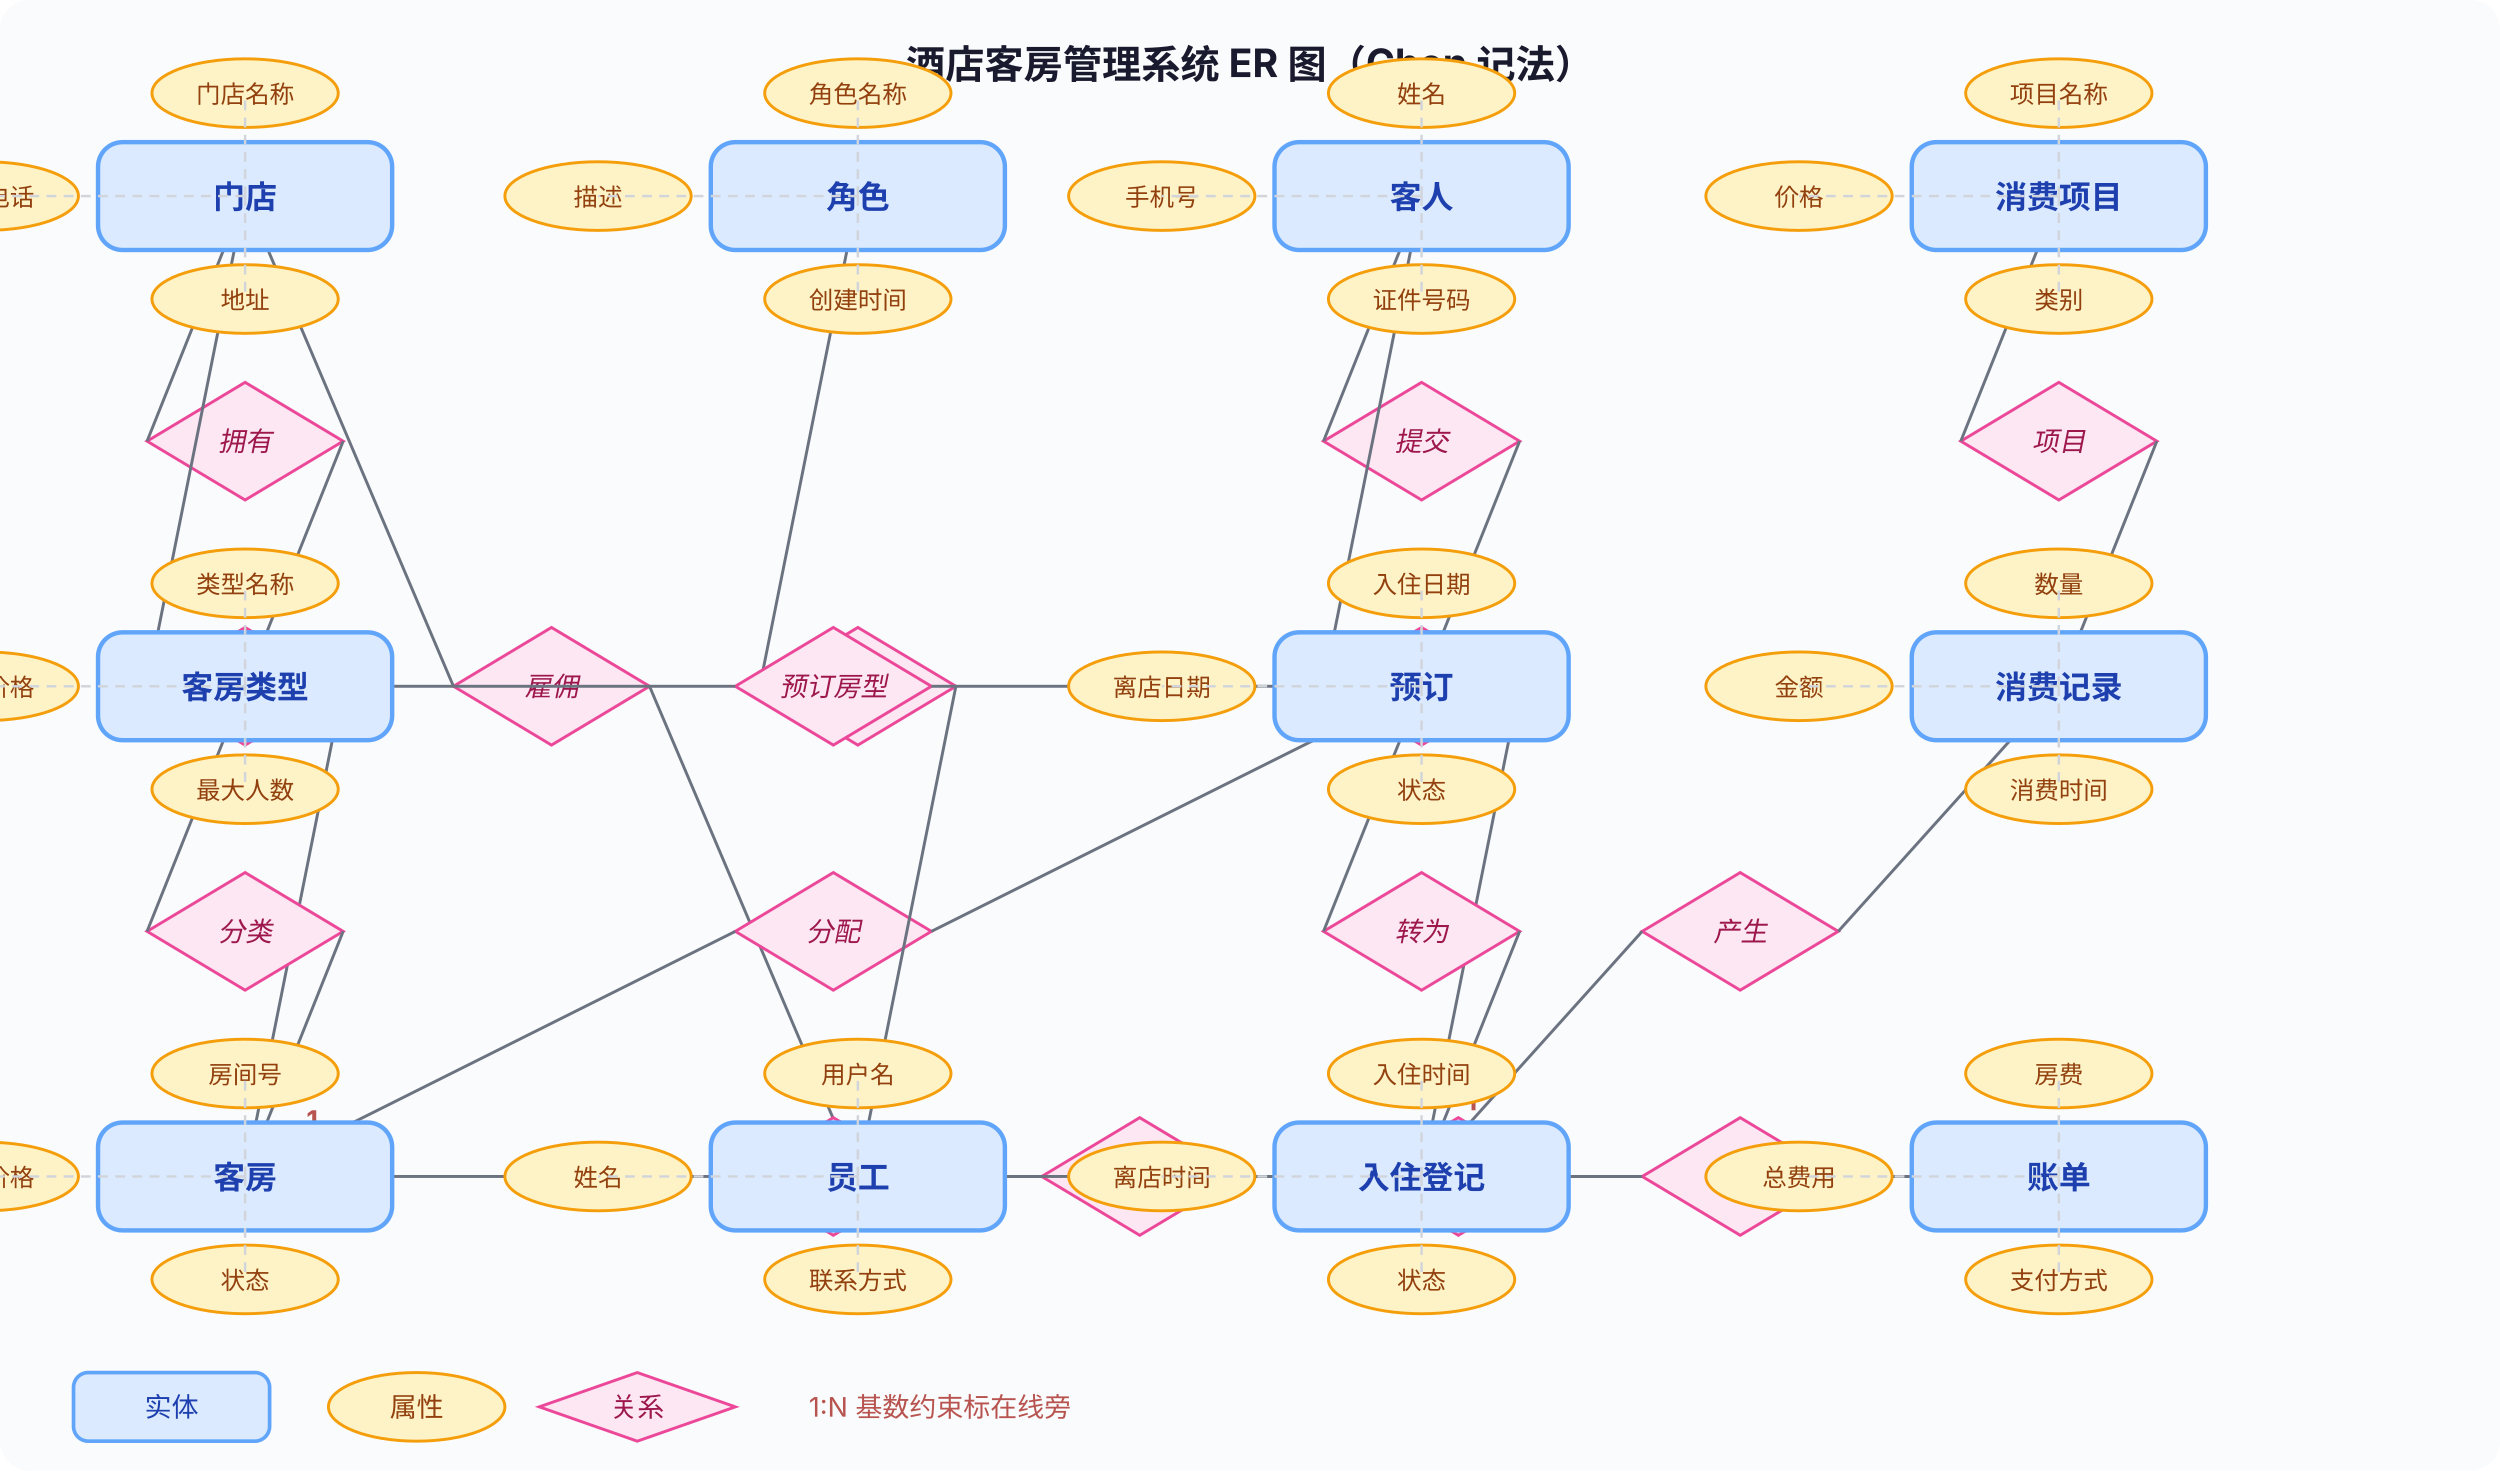
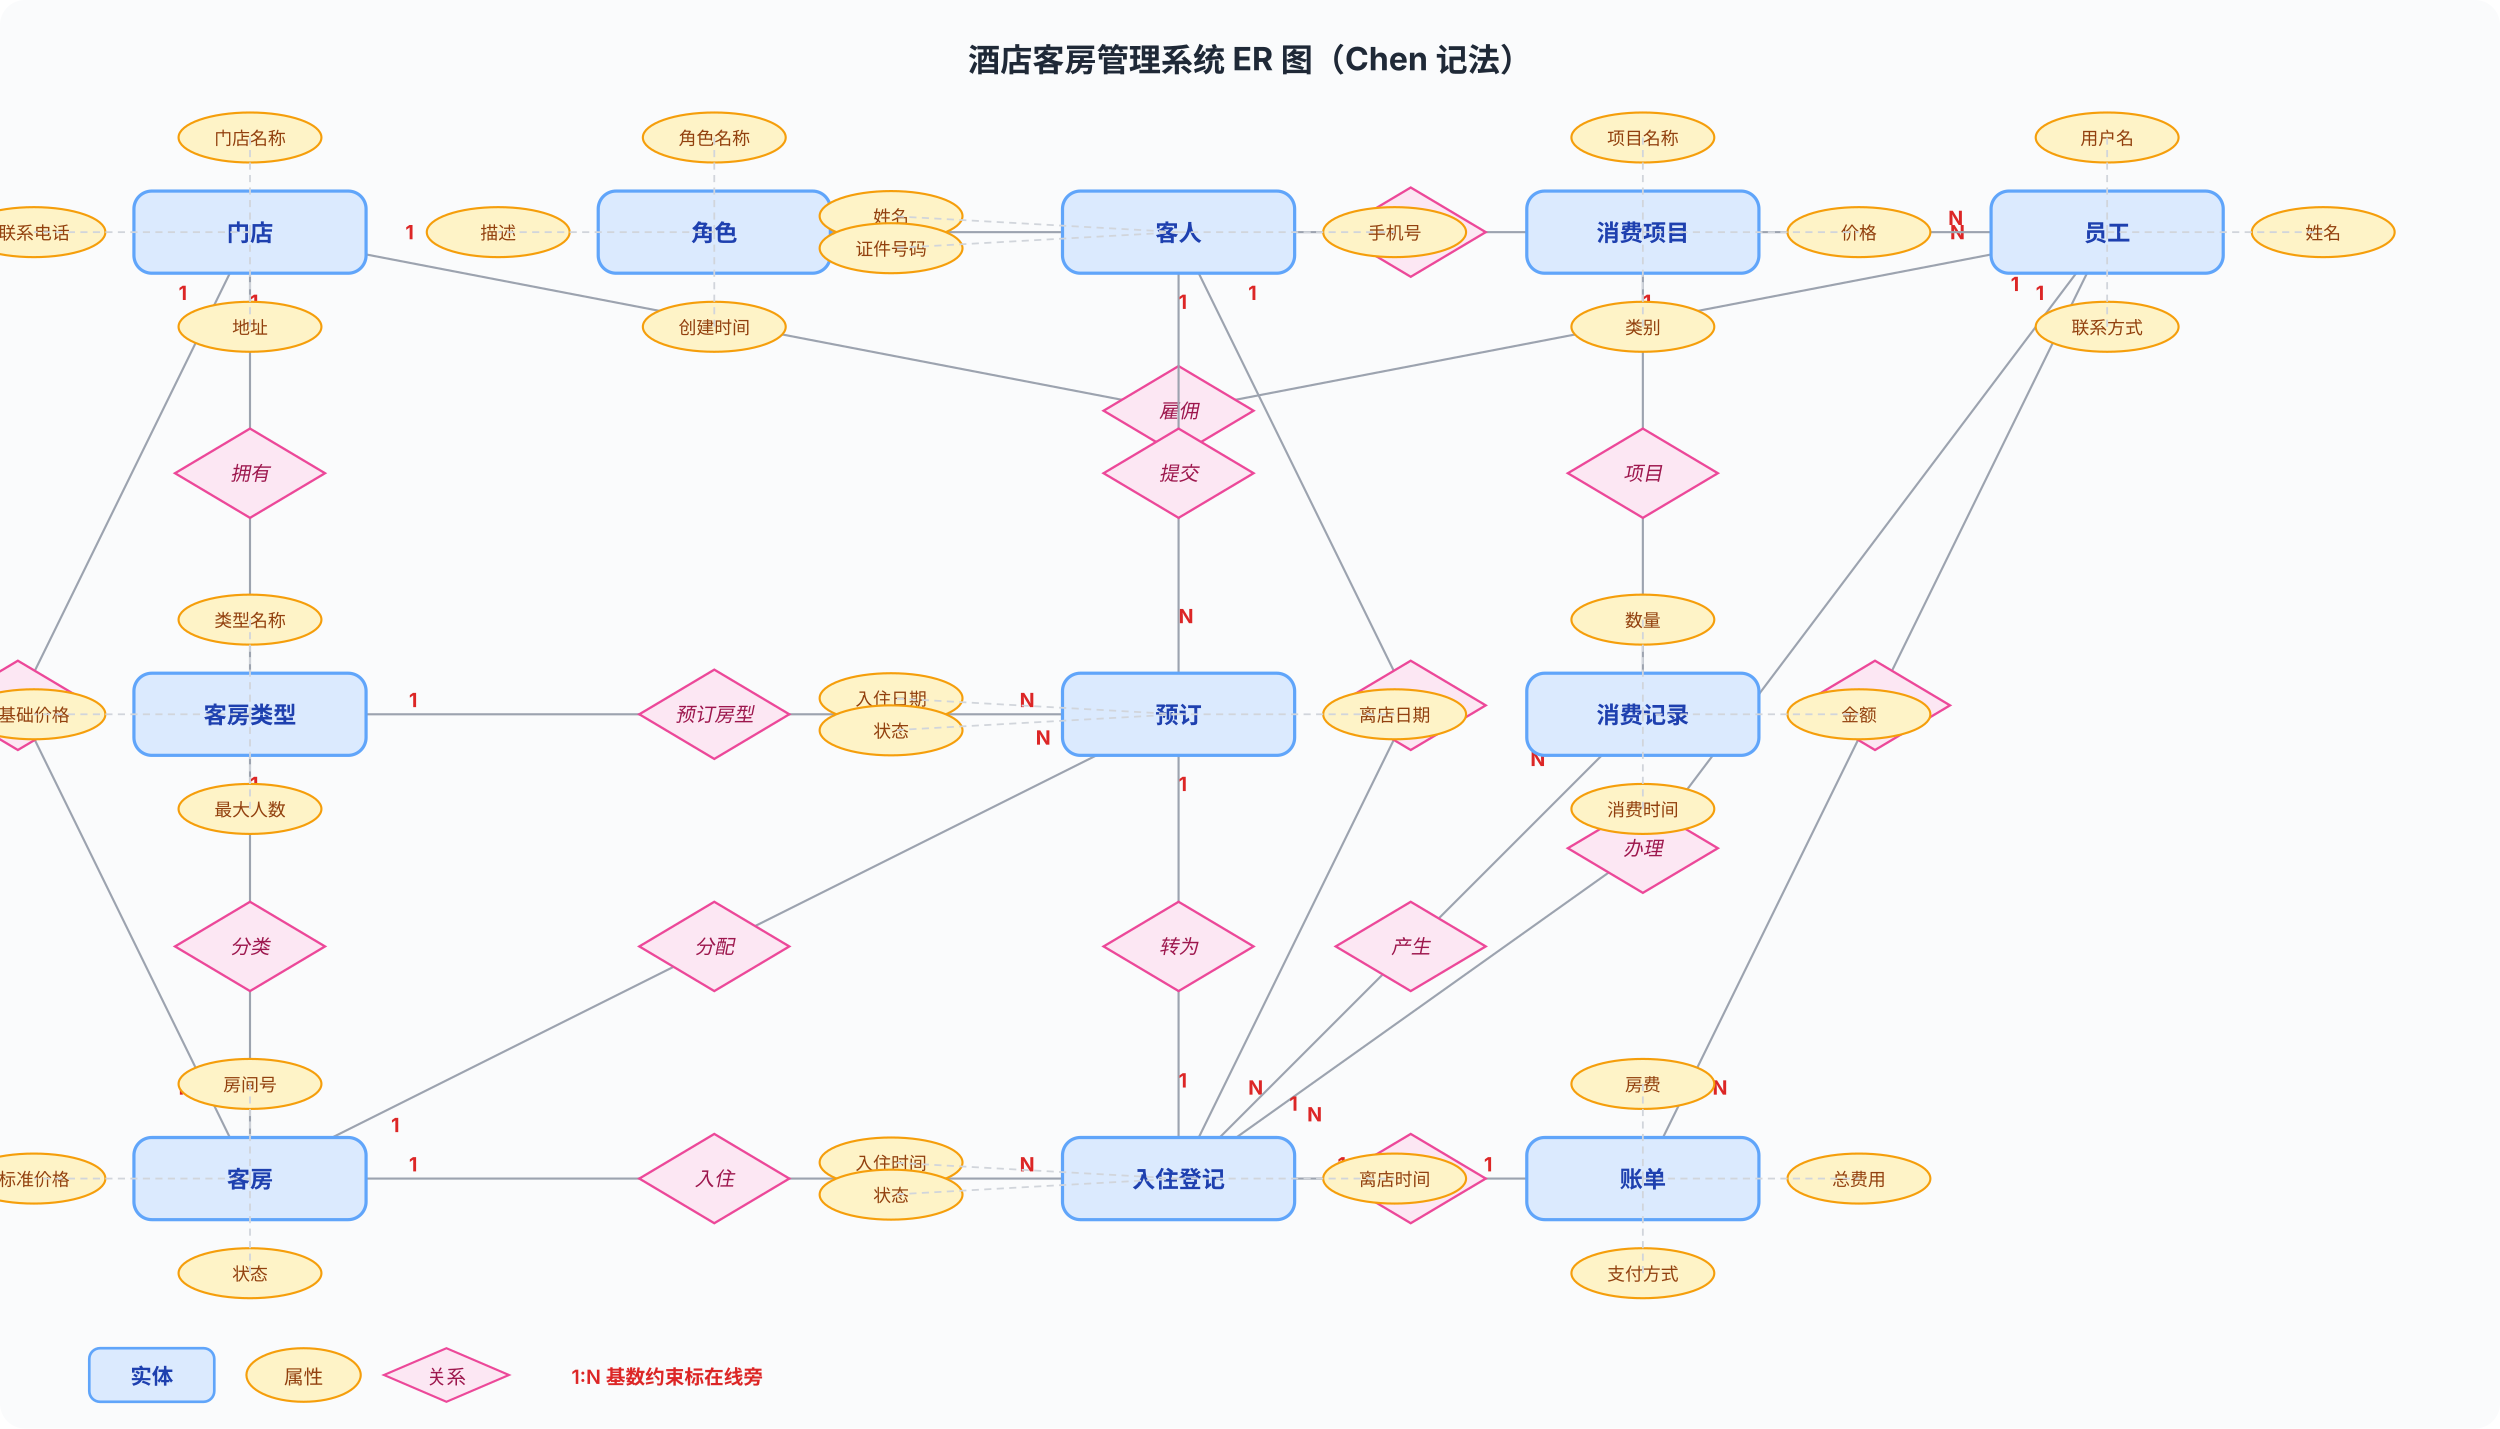
- <svg xmlns="http://www.w3.org/2000/svg" viewBox="0 0 1020 600" width="1020" height="600" font-family="Inter, system-ui, sans-serif">
-   <rect width="1020" height="600" fill="#fafbfc" rx="12" />
-   <text x="510" y="32" text-anchor="middle" font-size="16" font-weight="700" fill="#1a1a2e">酒店客房管理系统 ER 图（Chen 记法）</text>
-   <g transform="translate(30, 560)">
-     <rect x="0" y="0" width="80" height="28" rx="6" fill="#dbeafe" stroke="#60a5fa" stroke-width="1.5" />
-     <text x="40" y="18" text-anchor="middle" font-size="11" fill="#1e40af">实体</text>
-     <ellipse cx="140" cy="14" rx="36" ry="14" fill="#fef3c7" stroke="#f59e0b" stroke-width="1.2" />
-     <text x="140" y="18" text-anchor="middle" font-size="11" fill="#92400e">属性</text>
-     <polygon points="230,0 270,14 230,28 190,14" fill="#fce7f3" stroke="#ec4899" stroke-width="1.2" />
-     <text x="230" y="18" text-anchor="middle" font-size="11" fill="#9d174d">关系</text>
-     <text x="300" y="18" font-size="11" fill="#b85450">1:N 基数约束标在线旁</text>
+ <svg xmlns="http://www.w3.org/2000/svg" viewBox="0 0 1400 800" width="1400" height="800" font-family="Inter, system-ui, sans-serif">
+   <rect width="1400" height="800" fill="#fafbfc" rx="14" />
+   <text x="700" y="40" text-anchor="middle" font-size="18" font-weight="700" fill="#1f2937">酒店客房管理系统 ER 图（Chen 记法）</text>
+   <g transform="translate(50, 755)">
+     <rect x="0" y="0" width="70" height="30" rx="6" fill="#dbeafe" stroke="#60a5fa" stroke-width="1.5" />
+     <text x="35" y="20" text-anchor="middle" font-size="12" fill="#1e40af" font-weight="600">实体</text>
+     <ellipse cx="120" cy="15" rx="32" ry="15" fill="#fef3c7" stroke="#f59e0b" stroke-width="1.2" />
+     <text x="120" y="20" text-anchor="middle" font-size="11" fill="#92400e">属性</text>
+     <polygon points="200,0 235,15 200,30 165,15" fill="#fce7f3" stroke="#ec4899" stroke-width="1.2" />
+     <text x="200" y="20" text-anchor="middle" font-size="11" fill="#9d174d">关系</text>
+     <text x="270" y="20" font-size="11" fill="#dc2626" font-weight="600">1:N 基数约束标在线旁</text>
  </g>
-   <polygon points="100,156 140,180 100,204 60,180" fill="#fce7f3" stroke="#ec4899" stroke-width="1.2" rx="4" />
-   <text x="100" y="184" text-anchor="middle" font-size="11" fill="#9d174d" font-style="italic">拥有</text>
-   <line x1="100" y1="80" x2="60" y2="180" stroke="#6b7280" stroke-width="1.2" />
-   <line x1="140" y1="180" x2="100" y2="280" stroke="#6b7280" stroke-width="1.2" />
-   <text x="89" y="99" font-size="11" font-weight="700" fill="#b85450">1</text>
-   <text x="110" y="248" font-size="11" font-weight="700" fill="#b85450">N</text>
-   <polygon points="100,256 140,280 100,304 60,280" fill="#fce7f3" stroke="#ec4899" stroke-width="1.2" rx="4" />
-   <text x="100" y="284" text-anchor="middle" font-size="11" fill="#9d174d" font-style="italic">开设</text>
-   <line x1="100" y1="80" x2="60" y2="280" stroke="#6b7280" stroke-width="1.2" />
-   <line x1="140" y1="280" x2="100" y2="480" stroke="#6b7280" stroke-width="1.2" />
-   <text x="94" y="101" font-size="11" font-weight="700" fill="#b85450">1</text>
-   <text x="105" y="446" font-size="11" font-weight="700" fill="#b85450">N</text>
-   <polygon points="225,256 265,280 225,304 185,280" fill="#fce7f3" stroke="#ec4899" stroke-width="1.2" rx="4" />
-   <text x="225" y="284" text-anchor="middle" font-size="11" fill="#9d174d" font-style="italic">雇佣</text>
-   <line x1="100" y1="80" x2="185" y2="280" stroke="#6b7280" stroke-width="1.2" />
-   <line x1="265" y1="280" x2="350" y2="480" stroke="#6b7280" stroke-width="1.2" />
-   <text x="110" y="99" font-size="11" font-weight="700" fill="#b85450">1</text>
-   <text x="339" y="448" font-size="11" font-weight="700" fill="#b85450">N</text>
-   <polygon points="100,356 140,380 100,404 60,380" fill="#fce7f3" stroke="#ec4899" stroke-width="1.2" rx="4" />
-   <text x="100" y="384" text-anchor="middle" font-size="11" fill="#9d174d" font-style="italic">分类</text>
-   <line x1="100" y1="280" x2="60" y2="380" stroke="#6b7280" stroke-width="1.2" />
-   <line x1="140" y1="380" x2="100" y2="480" stroke="#6b7280" stroke-width="1.2" />
-   <text x="89" y="299" font-size="11" font-weight="700" fill="#b85450">1</text>
-   <text x="110" y="448" font-size="11" font-weight="700" fill="#b85450">N</text>
-   <polygon points="340,356 380,380 340,404 300,380" fill="#fce7f3" stroke="#ec4899" stroke-width="1.2" rx="4" />
-   <text x="340" y="384" text-anchor="middle" font-size="11" fill="#9d174d" font-style="italic">分配</text>
-   <line x1="100" y1="480" x2="300" y2="380" stroke="#6b7280" stroke-width="1.2" />
-   <line x1="380" y1="380" x2="580" y2="280" stroke="#6b7280" stroke-width="1.2" />
-   <text x="125" y="461" font-size="11" font-weight="700" fill="#b85450">1</text>
-   <text x="554" y="286" font-size="11" font-weight="700" fill="#b85450">N</text>
-   <polygon points="340,456 380,480 340,504 300,480" fill="#fce7f3" stroke="#ec4899" stroke-width="1.2" rx="4" />
-   <text x="340" y="484" text-anchor="middle" font-size="11" fill="#9d174d" font-style="italic">入住</text>
-   <line x1="100" y1="480" x2="300" y2="480" stroke="#6b7280" stroke-width="1.2" />
-   <line x1="380" y1="480" x2="580" y2="480" stroke="#6b7280" stroke-width="1.2" />
-   <text x="128" y="474" font-size="11" font-weight="700" fill="#b85450">1</text>
-   <text x="552" y="474" font-size="11" font-weight="700" fill="#b85450">N</text>
-   <polygon points="350,256 390,280 350,304 310,280" fill="#fce7f3" stroke="#ec4899" stroke-width="1.2" rx="4" />
-   <text x="350" y="284" text-anchor="middle" font-size="11" fill="#9d174d" font-style="italic">赋予</text>
-   <line x1="350" y1="80" x2="310" y2="280" stroke="#6b7280" stroke-width="1.2" />
-   <line x1="390" y1="280" x2="350" y2="480" stroke="#6b7280" stroke-width="1.2" />
-   <text x="344" y="101" font-size="11" font-weight="700" fill="#b85450">1</text>
-   <text x="355" y="446" font-size="11" font-weight="700" fill="#b85450">N</text>
-   <polygon points="580,156 620,180 580,204 540,180" fill="#fce7f3" stroke="#ec4899" stroke-width="1.2" rx="4" />
-   <text x="580" y="184" text-anchor="middle" font-size="11" fill="#9d174d" font-style="italic">提交</text>
-   <line x1="580" y1="80" x2="540" y2="180" stroke="#6b7280" stroke-width="1.2" />
-   <line x1="620" y1="180" x2="580" y2="280" stroke="#6b7280" stroke-width="1.2" />
-   <text x="569" y="99" font-size="11" font-weight="700" fill="#b85450">1</text>
-   <text x="590" y="248" font-size="11" font-weight="700" fill="#b85450">N</text>
-   <polygon points="580,256 620,280 580,304 540,280" fill="#fce7f3" stroke="#ec4899" stroke-width="1.2" rx="4" />
-   <text x="580" y="284" text-anchor="middle" font-size="11" fill="#9d174d" font-style="italic">登记</text>
-   <line x1="580" y1="80" x2="540" y2="280" stroke="#6b7280" stroke-width="1.2" />
-   <line x1="620" y1="280" x2="580" y2="480" stroke="#6b7280" stroke-width="1.2" />
-   <text x="574" y="101" font-size="11" font-weight="700" fill="#b85450">1</text>
-   <text x="585" y="446" font-size="11" font-weight="700" fill="#b85450">N</text>
-   <polygon points="580,356 620,380 580,404 540,380" fill="#fce7f3" stroke="#ec4899" stroke-width="1.2" rx="4" />
-   <text x="580" y="384" text-anchor="middle" font-size="11" fill="#9d174d" font-style="italic">转为</text>
-   <line x1="580" y1="280" x2="540" y2="380" stroke="#6b7280" stroke-width="1.2" />
-   <line x1="620" y1="380" x2="580" y2="480" stroke="#6b7280" stroke-width="1.2" />
-   <text x="569" y="299" font-size="11" font-weight="700" fill="#b85450">1</text>
-   <text x="590" y="448" font-size="11" font-weight="700" fill="#b85450">1</text>
-   <polygon points="465,456 505,480 465,504 425,480" fill="#fce7f3" stroke="#ec4899" stroke-width="1.2" rx="4" />
-   <text x="465" y="484" text-anchor="middle" font-size="11" fill="#9d174d" font-style="italic">办理</text>
-   <line x1="350" y1="480" x2="425" y2="480" stroke="#6b7280" stroke-width="1.2" />
-   <line x1="505" y1="480" x2="580" y2="480" stroke="#6b7280" stroke-width="1.2" />
-   <text x="378" y="474" font-size="11" font-weight="700" fill="#b85450">1</text>
-   <text x="552" y="474" font-size="11" font-weight="700" fill="#b85450">N</text>
-   <polygon points="595,456 635,480 595,504 555,480" fill="#fce7f3" stroke="#ec4899" stroke-width="1.2" rx="4" />
-   <text x="595" y="484" text-anchor="middle" font-size="11" fill="#9d174d" font-style="italic">结账</text>
-   <line x1="350" y1="480" x2="555" y2="480" stroke="#6b7280" stroke-width="1.2" />
-   <line x1="635" y1="480" x2="840" y2="480" stroke="#6b7280" stroke-width="1.2" />
-   <text x="378" y="474" font-size="11" font-weight="700" fill="#b85450">1</text>
-   <text x="812" y="474" font-size="11" font-weight="700" fill="#b85450">N</text>
-   <polygon points="840,156 880,180 840,204 800,180" fill="#fce7f3" stroke="#ec4899" stroke-width="1.2" rx="4" />
-   <text x="840" y="184" text-anchor="middle" font-size="11" fill="#9d174d" font-style="italic">项目</text>
-   <line x1="840" y1="80" x2="800" y2="180" stroke="#6b7280" stroke-width="1.2" />
-   <line x1="880" y1="180" x2="840" y2="280" stroke="#6b7280" stroke-width="1.2" />
-   <text x="829" y="99" font-size="11" font-weight="700" fill="#b85450">1</text>
-   <text x="850" y="248" font-size="11" font-weight="700" fill="#b85450">N</text>
-   <polygon points="710,356 750,380 710,404 670,380" fill="#fce7f3" stroke="#ec4899" stroke-width="1.2" rx="4" />
-   <text x="710" y="384" text-anchor="middle" font-size="11" fill="#9d174d" font-style="italic">产生</text>
-   <line x1="580" y1="480" x2="670" y2="380" stroke="#6b7280" stroke-width="1.2" />
-   <line x1="750" y1="380" x2="840" y2="280" stroke="#6b7280" stroke-width="1.2" />
-   <text x="598" y="453" font-size="11" font-weight="700" fill="#b85450">1</text>
-   <text x="821" y="294" font-size="11" font-weight="700" fill="#b85450">N</text>
-   <polygon points="710,456 750,480 710,504 670,480" fill="#fce7f3" stroke="#ec4899" stroke-width="1.2" rx="4" />
-   <text x="710" y="484" text-anchor="middle" font-size="11" fill="#9d174d" font-style="italic">结算</text>
-   <line x1="580" y1="480" x2="670" y2="480" stroke="#6b7280" stroke-width="1.2" />
-   <line x1="750" y1="480" x2="840" y2="480" stroke="#6b7280" stroke-width="1.2" />
-   <text x="608" y="474" font-size="11" font-weight="700" fill="#b85450">1</text>
-   <text x="812" y="474" font-size="11" font-weight="700" fill="#b85450">1</text>
-   <polygon points="340,256 380,280 340,304 300,280" fill="#fce7f3" stroke="#ec4899" stroke-width="1.2" rx="4" />
-   <text x="340" y="284" text-anchor="middle" font-size="11" fill="#9d174d" font-style="italic">预订房型</text>
-   <line x1="100" y1="280" x2="300" y2="280" stroke="#6b7280" stroke-width="1.2" />
-   <line x1="380" y1="280" x2="580" y2="280" stroke="#6b7280" stroke-width="1.2" />
-   <text x="128" y="274" font-size="11" font-weight="700" fill="#b85450">1</text>
-   <text x="552" y="274" font-size="11" font-weight="700" fill="#b85450">N</text>
-   <rect x="40" y="58" width="120" height="44" rx="10" fill="#dbeafe" stroke="#60a5fa" stroke-width="1.8" />
-   <text x="100" y="85" text-anchor="middle" font-size="13" font-weight="600" fill="#1e40af">门店</text>
-   <ellipse cx="100" cy="38" rx="38" ry="14" fill="#fef3c7" stroke="#f59e0b" stroke-width="1.2" />
-   <text x="100" y="42" text-anchor="middle" font-size="10" fill="#92400e">门店名称</text>
-   <line x1="100" y1="80" x2="100" y2="38" stroke="#d1d5db" stroke-width="1" stroke-dasharray="4,3" />
-   <ellipse cx="-6" cy="80" rx="38" ry="14" fill="#fef3c7" stroke="#f59e0b" stroke-width="1.2" />
-   <text x="-6" y="84" text-anchor="middle" font-size="10" fill="#92400e">联系电话</text>
-   <line x1="100" y1="80" x2="-6" y2="80" stroke="#d1d5db" stroke-width="1" stroke-dasharray="4,3" />
-   <ellipse cx="100" cy="122" rx="38" ry="14" fill="#fef3c7" stroke="#f59e0b" stroke-width="1.2" />
-   <text x="100" y="126" text-anchor="middle" font-size="10" fill="#92400e">地址</text>
-   <line x1="100" y1="80" x2="100" y2="122" stroke="#d1d5db" stroke-width="1" stroke-dasharray="4,3" />
-   <rect x="40" y="258" width="120" height="44" rx="10" fill="#dbeafe" stroke="#60a5fa" stroke-width="1.8" />
-   <text x="100" y="285" text-anchor="middle" font-size="13" font-weight="600" fill="#1e40af">客房类型</text>
-   <ellipse cx="100" cy="238" rx="38" ry="14" fill="#fef3c7" stroke="#f59e0b" stroke-width="1.2" />
-   <text x="100" y="242" text-anchor="middle" font-size="10" fill="#92400e">类型名称</text>
-   <line x1="100" y1="280" x2="100" y2="238" stroke="#d1d5db" stroke-width="1" stroke-dasharray="4,3" />
-   <ellipse cx="-6" cy="280" rx="38" ry="14" fill="#fef3c7" stroke="#f59e0b" stroke-width="1.2" />
-   <text x="-6" y="284" text-anchor="middle" font-size="10" fill="#92400e">基础价格</text>
-   <line x1="100" y1="280" x2="-6" y2="280" stroke="#d1d5db" stroke-width="1" stroke-dasharray="4,3" />
-   <ellipse cx="100" cy="322" rx="38" ry="14" fill="#fef3c7" stroke="#f59e0b" stroke-width="1.2" />
-   <text x="100" y="326" text-anchor="middle" font-size="10" fill="#92400e">最大人数</text>
-   <line x1="100" y1="280" x2="100" y2="322" stroke="#d1d5db" stroke-width="1" stroke-dasharray="4,3" />
-   <rect x="40" y="458" width="120" height="44" rx="10" fill="#dbeafe" stroke="#60a5fa" stroke-width="1.8" />
-   <text x="100" y="485" text-anchor="middle" font-size="13" font-weight="600" fill="#1e40af">客房</text>
-   <ellipse cx="100" cy="438" rx="38" ry="14" fill="#fef3c7" stroke="#f59e0b" stroke-width="1.2" />
-   <text x="100" y="442" text-anchor="middle" font-size="10" fill="#92400e">房间号</text>
-   <line x1="100" y1="480" x2="100" y2="438" stroke="#d1d5db" stroke-width="1" stroke-dasharray="4,3" />
-   <ellipse cx="-6" cy="480" rx="38" ry="14" fill="#fef3c7" stroke="#f59e0b" stroke-width="1.2" />
-   <text x="-6" y="484" text-anchor="middle" font-size="10" fill="#92400e">标准价格</text>
-   <line x1="100" y1="480" x2="-6" y2="480" stroke="#d1d5db" stroke-width="1" stroke-dasharray="4,3" />
-   <ellipse cx="100" cy="522" rx="38" ry="14" fill="#fef3c7" stroke="#f59e0b" stroke-width="1.2" />
-   <text x="100" y="526" text-anchor="middle" font-size="10" fill="#92400e">状态</text>
-   <line x1="100" y1="480" x2="100" y2="522" stroke="#d1d5db" stroke-width="1" stroke-dasharray="4,3" />
-   <rect x="290" y="58" width="120" height="44" rx="10" fill="#dbeafe" stroke="#60a5fa" stroke-width="1.8" />
-   <text x="350" y="85" text-anchor="middle" font-size="13" font-weight="600" fill="#1e40af">角色</text>
-   <ellipse cx="350" cy="38" rx="38" ry="14" fill="#fef3c7" stroke="#f59e0b" stroke-width="1.2" />
-   <text x="350" y="42" text-anchor="middle" font-size="10" fill="#92400e">角色名称</text>
-   <line x1="350" y1="80" x2="350" y2="38" stroke="#d1d5db" stroke-width="1" stroke-dasharray="4,3" />
-   <ellipse cx="244" cy="80" rx="38" ry="14" fill="#fef3c7" stroke="#f59e0b" stroke-width="1.2" />
-   <text x="244" y="84" text-anchor="middle" font-size="10" fill="#92400e">描述</text>
-   <line x1="350" y1="80" x2="244" y2="80" stroke="#d1d5db" stroke-width="1" stroke-dasharray="4,3" />
-   <ellipse cx="350" cy="122" rx="38" ry="14" fill="#fef3c7" stroke="#f59e0b" stroke-width="1.2" />
-   <text x="350" y="126" text-anchor="middle" font-size="10" fill="#92400e">创建时间</text>
-   <line x1="350" y1="80" x2="350" y2="122" stroke="#d1d5db" stroke-width="1" stroke-dasharray="4,3" />
-   <rect x="520" y="58" width="120" height="44" rx="10" fill="#dbeafe" stroke="#60a5fa" stroke-width="1.8" />
-   <text x="580" y="85" text-anchor="middle" font-size="13" font-weight="600" fill="#1e40af">客人</text>
-   <ellipse cx="580" cy="38" rx="38" ry="14" fill="#fef3c7" stroke="#f59e0b" stroke-width="1.2" />
-   <text x="580" y="42" text-anchor="middle" font-size="10" fill="#92400e">姓名</text>
-   <line x1="580" y1="80" x2="580" y2="38" stroke="#d1d5db" stroke-width="1" stroke-dasharray="4,3" />
-   <ellipse cx="474" cy="80" rx="38" ry="14" fill="#fef3c7" stroke="#f59e0b" stroke-width="1.2" />
-   <text x="474" y="84" text-anchor="middle" font-size="10" fill="#92400e">手机号</text>
-   <line x1="580" y1="80" x2="474" y2="80" stroke="#d1d5db" stroke-width="1" stroke-dasharray="4,3" />
-   <ellipse cx="580" cy="122" rx="38" ry="14" fill="#fef3c7" stroke="#f59e0b" stroke-width="1.2" />
-   <text x="580" y="126" text-anchor="middle" font-size="10" fill="#92400e">证件号码</text>
-   <line x1="580" y1="80" x2="580" y2="122" stroke="#d1d5db" stroke-width="1" stroke-dasharray="4,3" />
-   <rect x="520" y="258" width="120" height="44" rx="10" fill="#dbeafe" stroke="#60a5fa" stroke-width="1.8" />
-   <text x="580" y="285" text-anchor="middle" font-size="13" font-weight="600" fill="#1e40af">预订</text>
-   <ellipse cx="580" cy="238" rx="38" ry="14" fill="#fef3c7" stroke="#f59e0b" stroke-width="1.2" />
-   <text x="580" y="242" text-anchor="middle" font-size="10" fill="#92400e">入住日期</text>
-   <line x1="580" y1="280" x2="580" y2="238" stroke="#d1d5db" stroke-width="1" stroke-dasharray="4,3" />
-   <ellipse cx="474" cy="280" rx="38" ry="14" fill="#fef3c7" stroke="#f59e0b" stroke-width="1.2" />
-   <text x="474" y="284" text-anchor="middle" font-size="10" fill="#92400e">离店日期</text>
-   <line x1="580" y1="280" x2="474" y2="280" stroke="#d1d5db" stroke-width="1" stroke-dasharray="4,3" />
-   <ellipse cx="580" cy="322" rx="38" ry="14" fill="#fef3c7" stroke="#f59e0b" stroke-width="1.2" />
-   <text x="580" y="326" text-anchor="middle" font-size="10" fill="#92400e">状态</text>
-   <line x1="580" y1="280" x2="580" y2="322" stroke="#d1d5db" stroke-width="1" stroke-dasharray="4,3" />
-   <rect x="520" y="458" width="120" height="44" rx="10" fill="#dbeafe" stroke="#60a5fa" stroke-width="1.8" />
-   <text x="580" y="485" text-anchor="middle" font-size="13" font-weight="600" fill="#1e40af">入住登记</text>
-   <ellipse cx="580" cy="438" rx="38" ry="14" fill="#fef3c7" stroke="#f59e0b" stroke-width="1.2" />
-   <text x="580" y="442" text-anchor="middle" font-size="10" fill="#92400e">入住时间</text>
-   <line x1="580" y1="480" x2="580" y2="438" stroke="#d1d5db" stroke-width="1" stroke-dasharray="4,3" />
-   <ellipse cx="474" cy="480" rx="38" ry="14" fill="#fef3c7" stroke="#f59e0b" stroke-width="1.2" />
-   <text x="474" y="484" text-anchor="middle" font-size="10" fill="#92400e">离店时间</text>
-   <line x1="580" y1="480" x2="474" y2="480" stroke="#d1d5db" stroke-width="1" stroke-dasharray="4,3" />
-   <ellipse cx="580" cy="522" rx="38" ry="14" fill="#fef3c7" stroke="#f59e0b" stroke-width="1.2" />
-   <text x="580" y="526" text-anchor="middle" font-size="10" fill="#92400e">状态</text>
-   <line x1="580" y1="480" x2="580" y2="522" stroke="#d1d5db" stroke-width="1" stroke-dasharray="4,3" />
-   <rect x="780" y="58" width="120" height="44" rx="10" fill="#dbeafe" stroke="#60a5fa" stroke-width="1.8" />
-   <text x="840" y="85" text-anchor="middle" font-size="13" font-weight="600" fill="#1e40af">消费项目</text>
-   <ellipse cx="840" cy="38" rx="38" ry="14" fill="#fef3c7" stroke="#f59e0b" stroke-width="1.2" />
-   <text x="840" y="42" text-anchor="middle" font-size="10" fill="#92400e">项目名称</text>
-   <line x1="840" y1="80" x2="840" y2="38" stroke="#d1d5db" stroke-width="1" stroke-dasharray="4,3" />
-   <ellipse cx="734" cy="80" rx="38" ry="14" fill="#fef3c7" stroke="#f59e0b" stroke-width="1.2" />
-   <text x="734" y="84" text-anchor="middle" font-size="10" fill="#92400e">价格</text>
-   <line x1="840" y1="80" x2="734" y2="80" stroke="#d1d5db" stroke-width="1" stroke-dasharray="4,3" />
-   <ellipse cx="840" cy="122" rx="38" ry="14" fill="#fef3c7" stroke="#f59e0b" stroke-width="1.2" />
-   <text x="840" y="126" text-anchor="middle" font-size="10" fill="#92400e">类别</text>
-   <line x1="840" y1="80" x2="840" y2="122" stroke="#d1d5db" stroke-width="1" stroke-dasharray="4,3" />
-   <rect x="780" y="258" width="120" height="44" rx="10" fill="#dbeafe" stroke="#60a5fa" stroke-width="1.8" />
-   <text x="840" y="285" text-anchor="middle" font-size="13" font-weight="600" fill="#1e40af">消费记录</text>
-   <ellipse cx="840" cy="238" rx="38" ry="14" fill="#fef3c7" stroke="#f59e0b" stroke-width="1.2" />
-   <text x="840" y="242" text-anchor="middle" font-size="10" fill="#92400e">数量</text>
-   <line x1="840" y1="280" x2="840" y2="238" stroke="#d1d5db" stroke-width="1" stroke-dasharray="4,3" />
-   <ellipse cx="734" cy="280" rx="38" ry="14" fill="#fef3c7" stroke="#f59e0b" stroke-width="1.2" />
-   <text x="734" y="284" text-anchor="middle" font-size="10" fill="#92400e">金额</text>
-   <line x1="840" y1="280" x2="734" y2="280" stroke="#d1d5db" stroke-width="1" stroke-dasharray="4,3" />
-   <ellipse cx="840" cy="322" rx="38" ry="14" fill="#fef3c7" stroke="#f59e0b" stroke-width="1.2" />
-   <text x="840" y="326" text-anchor="middle" font-size="10" fill="#92400e">消费时间</text>
-   <line x1="840" y1="280" x2="840" y2="322" stroke="#d1d5db" stroke-width="1" stroke-dasharray="4,3" />
-   <rect x="780" y="458" width="120" height="44" rx="10" fill="#dbeafe" stroke="#60a5fa" stroke-width="1.8" />
-   <text x="840" y="485" text-anchor="middle" font-size="13" font-weight="600" fill="#1e40af">账单</text>
-   <ellipse cx="840" cy="438" rx="38" ry="14" fill="#fef3c7" stroke="#f59e0b" stroke-width="1.2" />
-   <text x="840" y="442" text-anchor="middle" font-size="10" fill="#92400e">房费</text>
-   <line x1="840" y1="480" x2="840" y2="438" stroke="#d1d5db" stroke-width="1" stroke-dasharray="4,3" />
-   <ellipse cx="734" cy="480" rx="38" ry="14" fill="#fef3c7" stroke="#f59e0b" stroke-width="1.2" />
-   <text x="734" y="484" text-anchor="middle" font-size="10" fill="#92400e">总费用</text>
-   <line x1="840" y1="480" x2="734" y2="480" stroke="#d1d5db" stroke-width="1" stroke-dasharray="4,3" />
-   <ellipse cx="840" cy="522" rx="38" ry="14" fill="#fef3c7" stroke="#f59e0b" stroke-width="1.2" />
-   <text x="840" y="526" text-anchor="middle" font-size="10" fill="#92400e">支付方式</text>
-   <line x1="840" y1="480" x2="840" y2="522" stroke="#d1d5db" stroke-width="1" stroke-dasharray="4,3" />
-   <rect x="290" y="458" width="120" height="44" rx="10" fill="#dbeafe" stroke="#60a5fa" stroke-width="1.8" />
-   <text x="350" y="485" text-anchor="middle" font-size="13" font-weight="600" fill="#1e40af">员工</text>
-   <ellipse cx="350" cy="438" rx="38" ry="14" fill="#fef3c7" stroke="#f59e0b" stroke-width="1.2" />
-   <text x="350" y="442" text-anchor="middle" font-size="10" fill="#92400e">用户名</text>
-   <line x1="350" y1="480" x2="350" y2="438" stroke="#d1d5db" stroke-width="1" stroke-dasharray="4,3" />
-   <ellipse cx="244" cy="480" rx="38" ry="14" fill="#fef3c7" stroke="#f59e0b" stroke-width="1.2" />
-   <text x="244" y="484" text-anchor="middle" font-size="10" fill="#92400e">姓名</text>
-   <line x1="350" y1="480" x2="244" y2="480" stroke="#d1d5db" stroke-width="1" stroke-dasharray="4,3" />
-   <ellipse cx="350" cy="522" rx="38" ry="14" fill="#fef3c7" stroke="#f59e0b" stroke-width="1.2" />
-   <text x="350" y="526" text-anchor="middle" font-size="10" fill="#92400e">联系方式</text>
-   <line x1="350" y1="480" x2="350" y2="522" stroke="#d1d5db" stroke-width="1" stroke-dasharray="4,3" />
+   <line x1="140" y1="130" x2="140" y2="265" stroke="#9ca3af" stroke-width="1.2" />
+   <line x1="140" y1="265" x2="140" y2="400" stroke="#9ca3af" stroke-width="1.2" />
+   <polygon points="140,240 182,265 140,290 98,265" fill="#fce7f3" stroke="#ec4899" stroke-width="1.3" />
+   <text x="140" y="269" text-anchor="middle" font-size="11" fill="#9d174d" font-style="italic">拥有</text>
+   <text x="140" y="173" font-size="11" font-weight="700" fill="#dc2626">1</text>
+   <text x="140" y="349" font-size="11" font-weight="700" fill="#dc2626">N</text>
+   <line x1="140" y1="130" x2="10" y2="395" stroke="#9ca3af" stroke-width="1.2" />
+   <line x1="10" y1="395" x2="140" y2="660" stroke="#9ca3af" stroke-width="1.2" />
+   <polygon points="10,370 52,395 10,420 -32,395" fill="#fce7f3" stroke="#ec4899" stroke-width="1.3" />
+   <text x="10" y="399" text-anchor="middle" font-size="11" fill="#9d174d" font-style="italic">开设</text>
+   <text x="100" y="168" font-size="11" font-weight="700" fill="#dc2626">1</text>
+   <text x="100" y="613" font-size="11" font-weight="700" fill="#dc2626">N</text>
+   <line x1="140" y1="130" x2="660" y2="230" stroke="#9ca3af" stroke-width="1.2" />
+   <line x1="660" y1="230" x2="1180" y2="130" stroke="#9ca3af" stroke-width="1.2" />
+   <polygon points="660,205 702,230 660,255 618,230" fill="#fce7f3" stroke="#ec4899" stroke-width="1.3" />
+   <text x="660" y="234" text-anchor="middle" font-size="11" fill="#9d174d" font-style="italic">雇佣</text>
+   <text x="227" y="134" font-size="11" font-weight="700" fill="#dc2626">1</text>
+   <text x="1092" y="134" font-size="11" font-weight="700" fill="#dc2626">N</text>
+   <line x1="140" y1="400" x2="140" y2="530" stroke="#9ca3af" stroke-width="1.2" />
+   <line x1="140" y1="530" x2="140" y2="660" stroke="#9ca3af" stroke-width="1.2" />
+   <polygon points="140,505 182,530 140,555 98,530" fill="#fce7f3" stroke="#ec4899" stroke-width="1.3" />
+   <text x="140" y="534" text-anchor="middle" font-size="11" fill="#9d174d" font-style="italic">分类</text>
+   <text x="140" y="443" font-size="11" font-weight="700" fill="#dc2626">1</text>
+   <text x="140" y="609" font-size="11" font-weight="700" fill="#dc2626">N</text>
+   <line x1="140" y1="660" x2="400" y2="530" stroke="#9ca3af" stroke-width="1.2" />
+   <line x1="400" y1="530" x2="660" y2="400" stroke="#9ca3af" stroke-width="1.2" />
+   <polygon points="400,505 442,530 400,555 358,530" fill="#fce7f3" stroke="#ec4899" stroke-width="1.3" />
+   <text x="400" y="534" text-anchor="middle" font-size="11" fill="#9d174d" font-style="italic">分配</text>
+   <text x="219" y="634" font-size="11" font-weight="700" fill="#dc2626">1</text>
+   <text x="580" y="417" font-size="11" font-weight="700" fill="#dc2626">N</text>
+   <line x1="140" y1="660" x2="400" y2="660" stroke="#9ca3af" stroke-width="1.2" />
+   <line x1="400" y1="660" x2="660" y2="660" stroke="#9ca3af" stroke-width="1.2" />
+   <polygon points="400,635 442,660 400,685 358,660" fill="#fce7f3" stroke="#ec4899" stroke-width="1.3" />
+   <text x="400" y="664" text-anchor="middle" font-size="11" fill="#9d174d" font-style="italic">入住</text>
+   <text x="229" y="656" font-size="11" font-weight="700" fill="#dc2626">1</text>
+   <text x="571" y="656" font-size="11" font-weight="700" fill="#dc2626">N</text>
+   <line x1="400" y1="130" x2="790" y2="130" stroke="#9ca3af" stroke-width="1.2" />
+   <line x1="790" y1="130" x2="1180" y2="130" stroke="#9ca3af" stroke-width="1.2" />
+   <polygon points="790,105 832,130 790,155 748,130" fill="#fce7f3" stroke="#ec4899" stroke-width="1.3" />
+   <text x="790" y="134" text-anchor="middle" font-size="11" fill="#9d174d" font-style="italic">赋予</text>
+   <text x="489" y="126" font-size="11" font-weight="700" fill="#dc2626">1</text>
+   <text x="1091" y="126" font-size="11" font-weight="700" fill="#dc2626">N</text>
+   <line x1="660" y1="130" x2="660" y2="265" stroke="#9ca3af" stroke-width="1.2" />
+   <line x1="660" y1="265" x2="660" y2="400" stroke="#9ca3af" stroke-width="1.2" />
+   <polygon points="660,240 702,265 660,290 618,265" fill="#fce7f3" stroke="#ec4899" stroke-width="1.3" />
+   <text x="660" y="269" text-anchor="middle" font-size="11" fill="#9d174d" font-style="italic">提交</text>
+   <text x="660" y="173" font-size="11" font-weight="700" fill="#dc2626">1</text>
+   <text x="660" y="349" font-size="11" font-weight="700" fill="#dc2626">N</text>
+   <line x1="660" y1="130" x2="790" y2="395" stroke="#9ca3af" stroke-width="1.2" />
+   <line x1="790" y1="395" x2="660" y2="660" stroke="#9ca3af" stroke-width="1.2" />
+   <polygon points="790,370 832,395 790,420 748,395" fill="#fce7f3" stroke="#ec4899" stroke-width="1.3" />
+   <text x="790" y="399" text-anchor="middle" font-size="11" fill="#9d174d" font-style="italic">登记</text>
+   <text x="699" y="168" font-size="11" font-weight="700" fill="#dc2626">1</text>
+   <text x="699" y="613" font-size="11" font-weight="700" fill="#dc2626">N</text>
+   <line x1="660" y1="400" x2="660" y2="530" stroke="#9ca3af" stroke-width="1.2" />
+   <line x1="660" y1="530" x2="660" y2="660" stroke="#9ca3af" stroke-width="1.2" />
+   <polygon points="660,505 702,530 660,555 618,530" fill="#fce7f3" stroke="#ec4899" stroke-width="1.3" />
+   <text x="660" y="534" text-anchor="middle" font-size="11" fill="#9d174d" font-style="italic">转为</text>
+   <text x="660" y="443" font-size="11" font-weight="700" fill="#dc2626">1</text>
+   <text x="660" y="609" font-size="11" font-weight="700" fill="#dc2626">1</text>
+   <line x1="1180" y1="130" x2="920" y2="475" stroke="#9ca3af" stroke-width="1.2" />
+   <line x1="920" y1="475" x2="660" y2="660" stroke="#9ca3af" stroke-width="1.2" />
+   <polygon points="920,450 962,475 920,500 878,475" fill="#fce7f3" stroke="#ec4899" stroke-width="1.3" />
+   <text x="920" y="479" text-anchor="middle" font-size="11" fill="#9d174d" font-style="italic">办理</text>
+   <text x="1126" y="163" font-size="11" font-weight="700" fill="#dc2626">1</text>
+   <text x="732" y="628" font-size="11" font-weight="700" fill="#dc2626">N</text>
+   <line x1="1180" y1="130" x2="1050" y2="395" stroke="#9ca3af" stroke-width="1.2" />
+   <line x1="1050" y1="395" x2="920" y2="660" stroke="#9ca3af" stroke-width="1.2" />
+   <polygon points="1050,370 1092,395 1050,420 1008,395" fill="#fce7f3" stroke="#ec4899" stroke-width="1.3" />
+   <text x="1050" y="399" text-anchor="middle" font-size="11" fill="#9d174d" font-style="italic">结账</text>
+   <text x="1140" y="168" font-size="11" font-weight="700" fill="#dc2626">1</text>
+   <text x="959" y="613" font-size="11" font-weight="700" fill="#dc2626">N</text>
+   <line x1="920" y1="130" x2="920" y2="265" stroke="#9ca3af" stroke-width="1.2" />
+   <line x1="920" y1="265" x2="920" y2="400" stroke="#9ca3af" stroke-width="1.2" />
+   <polygon points="920,240 962,265 920,290 878,265" fill="#fce7f3" stroke="#ec4899" stroke-width="1.3" />
+   <text x="920" y="269" text-anchor="middle" font-size="11" fill="#9d174d" font-style="italic">项目</text>
+   <text x="920" y="173" font-size="11" font-weight="700" fill="#dc2626">1</text>
+   <text x="920" y="349" font-size="11" font-weight="700" fill="#dc2626">N</text>
+   <line x1="660" y1="660" x2="790" y2="530" stroke="#9ca3af" stroke-width="1.2" />
+   <line x1="790" y1="530" x2="920" y2="400" stroke="#9ca3af" stroke-width="1.2" />
+   <polygon points="790,505 832,530 790,555 748,530" fill="#fce7f3" stroke="#ec4899" stroke-width="1.3" />
+   <text x="790" y="534" text-anchor="middle" font-size="11" fill="#9d174d" font-style="italic">产生</text>
+   <text x="722" y="622" font-size="11" font-weight="700" fill="#dc2626">1</text>
+   <text x="857" y="429" font-size="11" font-weight="700" fill="#dc2626">N</text>
+   <line x1="660" y1="660" x2="790" y2="660" stroke="#9ca3af" stroke-width="1.2" />
+   <line x1="790" y1="660" x2="920" y2="660" stroke="#9ca3af" stroke-width="1.2" />
+   <polygon points="790,635 832,660 790,685 748,660" fill="#fce7f3" stroke="#ec4899" stroke-width="1.3" />
+   <text x="790" y="664" text-anchor="middle" font-size="11" fill="#9d174d" font-style="italic">结算</text>
+   <text x="749" y="656" font-size="11" font-weight="700" fill="#dc2626">1</text>
+   <text x="831" y="656" font-size="11" font-weight="700" fill="#dc2626">1</text>
+   <line x1="140" y1="400" x2="400" y2="400" stroke="#9ca3af" stroke-width="1.2" />
+   <line x1="400" y1="400" x2="660" y2="400" stroke="#9ca3af" stroke-width="1.2" />
+   <polygon points="400,375 442,400 400,425 358,400" fill="#fce7f3" stroke="#ec4899" stroke-width="1.3" />
+   <text x="400" y="404" text-anchor="middle" font-size="11" fill="#9d174d" font-style="italic">预订房型</text>
+   <text x="229" y="396" font-size="11" font-weight="700" fill="#dc2626">1</text>
+   <text x="571" y="396" font-size="11" font-weight="700" fill="#dc2626">N</text>
+   <rect x="75" y="107" width="130" height="46" rx="10" fill="#dbeafe" stroke="#60a5fa" stroke-width="1.8" />
+   <text x="140" y="135" text-anchor="middle" font-size="13" font-weight="600" fill="#1e40af">门店</text>
+   <ellipse cx="140" cy="77" rx="40" ry="14" fill="#fef3c7" stroke="#f59e0b" stroke-width="1.2" />
+   <text x="140" y="81" text-anchor="middle" font-size="10" fill="#92400e">门店名称</text>
+   <line x1="140" y1="130" x2="140" y2="77" stroke="#d1d5db" stroke-width="1" stroke-dasharray="4,3" />
+   <ellipse cx="19" cy="130" rx="40" ry="14" fill="#fef3c7" stroke="#f59e0b" stroke-width="1.2" />
+   <text x="19" y="134" text-anchor="middle" font-size="10" fill="#92400e">联系电话</text>
+   <line x1="140" y1="130" x2="19" y2="130" stroke="#d1d5db" stroke-width="1" stroke-dasharray="4,3" />
+   <ellipse cx="140" cy="183" rx="40" ry="14" fill="#fef3c7" stroke="#f59e0b" stroke-width="1.2" />
+   <text x="140" y="187" text-anchor="middle" font-size="10" fill="#92400e">地址</text>
+   <line x1="140" y1="130" x2="140" y2="183" stroke="#d1d5db" stroke-width="1" stroke-dasharray="4,3" />
+   <rect x="75" y="377" width="130" height="46" rx="10" fill="#dbeafe" stroke="#60a5fa" stroke-width="1.8" />
+   <text x="140" y="405" text-anchor="middle" font-size="13" font-weight="600" fill="#1e40af">客房类型</text>
+   <ellipse cx="140" cy="347" rx="40" ry="14" fill="#fef3c7" stroke="#f59e0b" stroke-width="1.2" />
+   <text x="140" y="351" text-anchor="middle" font-size="10" fill="#92400e">类型名称</text>
+   <line x1="140" y1="400" x2="140" y2="347" stroke="#d1d5db" stroke-width="1" stroke-dasharray="4,3" />
+   <ellipse cx="19" cy="400" rx="40" ry="14" fill="#fef3c7" stroke="#f59e0b" stroke-width="1.2" />
+   <text x="19" y="404" text-anchor="middle" font-size="10" fill="#92400e">基础价格</text>
+   <line x1="140" y1="400" x2="19" y2="400" stroke="#d1d5db" stroke-width="1" stroke-dasharray="4,3" />
+   <ellipse cx="140" cy="453" rx="40" ry="14" fill="#fef3c7" stroke="#f59e0b" stroke-width="1.2" />
+   <text x="140" y="457" text-anchor="middle" font-size="10" fill="#92400e">最大人数</text>
+   <line x1="140" y1="400" x2="140" y2="453" stroke="#d1d5db" stroke-width="1" stroke-dasharray="4,3" />
+   <rect x="75" y="637" width="130" height="46" rx="10" fill="#dbeafe" stroke="#60a5fa" stroke-width="1.8" />
+   <text x="140" y="665" text-anchor="middle" font-size="13" font-weight="600" fill="#1e40af">客房</text>
+   <ellipse cx="140" cy="607" rx="40" ry="14" fill="#fef3c7" stroke="#f59e0b" stroke-width="1.2" />
+   <text x="140" y="611" text-anchor="middle" font-size="10" fill="#92400e">房间号</text>
+   <line x1="140" y1="660" x2="140" y2="607" stroke="#d1d5db" stroke-width="1" stroke-dasharray="4,3" />
+   <ellipse cx="19" cy="660" rx="40" ry="14" fill="#fef3c7" stroke="#f59e0b" stroke-width="1.2" />
+   <text x="19" y="664" text-anchor="middle" font-size="10" fill="#92400e">标准价格</text>
+   <line x1="140" y1="660" x2="19" y2="660" stroke="#d1d5db" stroke-width="1" stroke-dasharray="4,3" />
+   <ellipse cx="140" cy="713" rx="40" ry="14" fill="#fef3c7" stroke="#f59e0b" stroke-width="1.2" />
+   <text x="140" y="717" text-anchor="middle" font-size="10" fill="#92400e">状态</text>
+   <line x1="140" y1="660" x2="140" y2="713" stroke="#d1d5db" stroke-width="1" stroke-dasharray="4,3" />
+   <rect x="335" y="107" width="130" height="46" rx="10" fill="#dbeafe" stroke="#60a5fa" stroke-width="1.8" />
+   <text x="400" y="135" text-anchor="middle" font-size="13" font-weight="600" fill="#1e40af">角色</text>
+   <ellipse cx="400" cy="77" rx="40" ry="14" fill="#fef3c7" stroke="#f59e0b" stroke-width="1.2" />
+   <text x="400" y="81" text-anchor="middle" font-size="10" fill="#92400e">角色名称</text>
+   <line x1="400" y1="130" x2="400" y2="77" stroke="#d1d5db" stroke-width="1" stroke-dasharray="4,3" />
+   <ellipse cx="279" cy="130" rx="40" ry="14" fill="#fef3c7" stroke="#f59e0b" stroke-width="1.2" />
+   <text x="279" y="134" text-anchor="middle" font-size="10" fill="#92400e">描述</text>
+   <line x1="400" y1="130" x2="279" y2="130" stroke="#d1d5db" stroke-width="1" stroke-dasharray="4,3" />
+   <ellipse cx="400" cy="183" rx="40" ry="14" fill="#fef3c7" stroke="#f59e0b" stroke-width="1.2" />
+   <text x="400" y="187" text-anchor="middle" font-size="10" fill="#92400e">创建时间</text>
+   <line x1="400" y1="130" x2="400" y2="183" stroke="#d1d5db" stroke-width="1" stroke-dasharray="4,3" />
+   <rect x="595" y="107" width="130" height="46" rx="10" fill="#dbeafe" stroke="#60a5fa" stroke-width="1.8" />
+   <text x="660" y="135" text-anchor="middle" font-size="13" font-weight="600" fill="#1e40af">客人</text>
+   <ellipse cx="499" cy="121" rx="40" ry="14" fill="#fef3c7" stroke="#f59e0b" stroke-width="1.2" />
+   <text x="499" y="125" text-anchor="middle" font-size="10" fill="#92400e">姓名</text>
+   <line x1="660" y1="130" x2="499" y2="121" stroke="#d1d5db" stroke-width="1" stroke-dasharray="4,3" />
+   <ellipse cx="781" cy="130" rx="40" ry="14" fill="#fef3c7" stroke="#f59e0b" stroke-width="1.2" />
+   <text x="781" y="134" text-anchor="middle" font-size="10" fill="#92400e">手机号</text>
+   <line x1="660" y1="130" x2="781" y2="130" stroke="#d1d5db" stroke-width="1" stroke-dasharray="4,3" />
+   <ellipse cx="499" cy="139" rx="40" ry="14" fill="#fef3c7" stroke="#f59e0b" stroke-width="1.2" />
+   <text x="499" y="143" text-anchor="middle" font-size="10" fill="#92400e">证件号码</text>
+   <line x1="660" y1="130" x2="499" y2="139" stroke="#d1d5db" stroke-width="1" stroke-dasharray="4,3" />
+   <rect x="595" y="377" width="130" height="46" rx="10" fill="#dbeafe" stroke="#60a5fa" stroke-width="1.8" />
+   <text x="660" y="405" text-anchor="middle" font-size="13" font-weight="600" fill="#1e40af">预订</text>
+   <ellipse cx="499" cy="391" rx="40" ry="14" fill="#fef3c7" stroke="#f59e0b" stroke-width="1.2" />
+   <text x="499" y="395" text-anchor="middle" font-size="10" fill="#92400e">入住日期</text>
+   <line x1="660" y1="400" x2="499" y2="391" stroke="#d1d5db" stroke-width="1" stroke-dasharray="4,3" />
+   <ellipse cx="781" cy="400" rx="40" ry="14" fill="#fef3c7" stroke="#f59e0b" stroke-width="1.2" />
+   <text x="781" y="404" text-anchor="middle" font-size="10" fill="#92400e">离店日期</text>
+   <line x1="660" y1="400" x2="781" y2="400" stroke="#d1d5db" stroke-width="1" stroke-dasharray="4,3" />
+   <ellipse cx="499" cy="409" rx="40" ry="14" fill="#fef3c7" stroke="#f59e0b" stroke-width="1.2" />
+   <text x="499" y="413" text-anchor="middle" font-size="10" fill="#92400e">状态</text>
+   <line x1="660" y1="400" x2="499" y2="409" stroke="#d1d5db" stroke-width="1" stroke-dasharray="4,3" />
+   <rect x="595" y="637" width="130" height="46" rx="10" fill="#dbeafe" stroke="#60a5fa" stroke-width="1.8" />
+   <text x="660" y="665" text-anchor="middle" font-size="13" font-weight="600" fill="#1e40af">入住登记</text>
+   <ellipse cx="499" cy="651" rx="40" ry="14" fill="#fef3c7" stroke="#f59e0b" stroke-width="1.2" />
+   <text x="499" y="655" text-anchor="middle" font-size="10" fill="#92400e">入住时间</text>
+   <line x1="660" y1="660" x2="499" y2="651" stroke="#d1d5db" stroke-width="1" stroke-dasharray="4,3" />
+   <ellipse cx="781" cy="660" rx="40" ry="14" fill="#fef3c7" stroke="#f59e0b" stroke-width="1.2" />
+   <text x="781" y="664" text-anchor="middle" font-size="10" fill="#92400e">离店时间</text>
+   <line x1="660" y1="660" x2="781" y2="660" stroke="#d1d5db" stroke-width="1" stroke-dasharray="4,3" />
+   <ellipse cx="499" cy="669" rx="40" ry="14" fill="#fef3c7" stroke="#f59e0b" stroke-width="1.2" />
+   <text x="499" y="673" text-anchor="middle" font-size="10" fill="#92400e">状态</text>
+   <line x1="660" y1="660" x2="499" y2="669" stroke="#d1d5db" stroke-width="1" stroke-dasharray="4,3" />
+   <rect x="855" y="107" width="130" height="46" rx="10" fill="#dbeafe" stroke="#60a5fa" stroke-width="1.8" />
+   <text x="920" y="135" text-anchor="middle" font-size="13" font-weight="600" fill="#1e40af">消费项目</text>
+   <ellipse cx="920" cy="77" rx="40" ry="14" fill="#fef3c7" stroke="#f59e0b" stroke-width="1.2" />
+   <text x="920" y="81" text-anchor="middle" font-size="10" fill="#92400e">项目名称</text>
+   <line x1="920" y1="130" x2="920" y2="77" stroke="#d1d5db" stroke-width="1" stroke-dasharray="4,3" />
+   <ellipse cx="1041" cy="130" rx="40" ry="14" fill="#fef3c7" stroke="#f59e0b" stroke-width="1.2" />
+   <text x="1041" y="134" text-anchor="middle" font-size="10" fill="#92400e">价格</text>
+   <line x1="920" y1="130" x2="1041" y2="130" stroke="#d1d5db" stroke-width="1" stroke-dasharray="4,3" />
+   <ellipse cx="920" cy="183" rx="40" ry="14" fill="#fef3c7" stroke="#f59e0b" stroke-width="1.2" />
+   <text x="920" y="187" text-anchor="middle" font-size="10" fill="#92400e">类别</text>
+   <line x1="920" y1="130" x2="920" y2="183" stroke="#d1d5db" stroke-width="1" stroke-dasharray="4,3" />
+   <rect x="855" y="377" width="130" height="46" rx="10" fill="#dbeafe" stroke="#60a5fa" stroke-width="1.8" />
+   <text x="920" y="405" text-anchor="middle" font-size="13" font-weight="600" fill="#1e40af">消费记录</text>
+   <ellipse cx="920" cy="347" rx="40" ry="14" fill="#fef3c7" stroke="#f59e0b" stroke-width="1.2" />
+   <text x="920" y="351" text-anchor="middle" font-size="10" fill="#92400e">数量</text>
+   <line x1="920" y1="400" x2="920" y2="347" stroke="#d1d5db" stroke-width="1" stroke-dasharray="4,3" />
+   <ellipse cx="1041" cy="400" rx="40" ry="14" fill="#fef3c7" stroke="#f59e0b" stroke-width="1.2" />
+   <text x="1041" y="404" text-anchor="middle" font-size="10" fill="#92400e">金额</text>
+   <line x1="920" y1="400" x2="1041" y2="400" stroke="#d1d5db" stroke-width="1" stroke-dasharray="4,3" />
+   <ellipse cx="920" cy="453" rx="40" ry="14" fill="#fef3c7" stroke="#f59e0b" stroke-width="1.2" />
+   <text x="920" y="457" text-anchor="middle" font-size="10" fill="#92400e">消费时间</text>
+   <line x1="920" y1="400" x2="920" y2="453" stroke="#d1d5db" stroke-width="1" stroke-dasharray="4,3" />
+   <rect x="855" y="637" width="130" height="46" rx="10" fill="#dbeafe" stroke="#60a5fa" stroke-width="1.8" />
+   <text x="920" y="665" text-anchor="middle" font-size="13" font-weight="600" fill="#1e40af">账单</text>
+   <ellipse cx="920" cy="607" rx="40" ry="14" fill="#fef3c7" stroke="#f59e0b" stroke-width="1.2" />
+   <text x="920" y="611" text-anchor="middle" font-size="10" fill="#92400e">房费</text>
+   <line x1="920" y1="660" x2="920" y2="607" stroke="#d1d5db" stroke-width="1" stroke-dasharray="4,3" />
+   <ellipse cx="1041" cy="660" rx="40" ry="14" fill="#fef3c7" stroke="#f59e0b" stroke-width="1.2" />
+   <text x="1041" y="664" text-anchor="middle" font-size="10" fill="#92400e">总费用</text>
+   <line x1="920" y1="660" x2="1041" y2="660" stroke="#d1d5db" stroke-width="1" stroke-dasharray="4,3" />
+   <ellipse cx="920" cy="713" rx="40" ry="14" fill="#fef3c7" stroke="#f59e0b" stroke-width="1.2" />
+   <text x="920" y="717" text-anchor="middle" font-size="10" fill="#92400e">支付方式</text>
+   <line x1="920" y1="660" x2="920" y2="713" stroke="#d1d5db" stroke-width="1" stroke-dasharray="4,3" />
+   <rect x="1115" y="107" width="130" height="46" rx="10" fill="#dbeafe" stroke="#60a5fa" stroke-width="1.8" />
+   <text x="1180" y="135" text-anchor="middle" font-size="13" font-weight="600" fill="#1e40af">员工</text>
+   <ellipse cx="1180" cy="77" rx="40" ry="14" fill="#fef3c7" stroke="#f59e0b" stroke-width="1.2" />
+   <text x="1180" y="81" text-anchor="middle" font-size="10" fill="#92400e">用户名</text>
+   <line x1="1180" y1="130" x2="1180" y2="77" stroke="#d1d5db" stroke-width="1" stroke-dasharray="4,3" />
+   <ellipse cx="1301" cy="130" rx="40" ry="14" fill="#fef3c7" stroke="#f59e0b" stroke-width="1.2" />
+   <text x="1301" y="134" text-anchor="middle" font-size="10" fill="#92400e">姓名</text>
+   <line x1="1180" y1="130" x2="1301" y2="130" stroke="#d1d5db" stroke-width="1" stroke-dasharray="4,3" />
+   <ellipse cx="1180" cy="183" rx="40" ry="14" fill="#fef3c7" stroke="#f59e0b" stroke-width="1.2" />
+   <text x="1180" y="187" text-anchor="middle" font-size="10" fill="#92400e">联系方式</text>
+   <line x1="1180" y1="130" x2="1180" y2="183" stroke="#d1d5db" stroke-width="1" stroke-dasharray="4,3" />
</svg>
